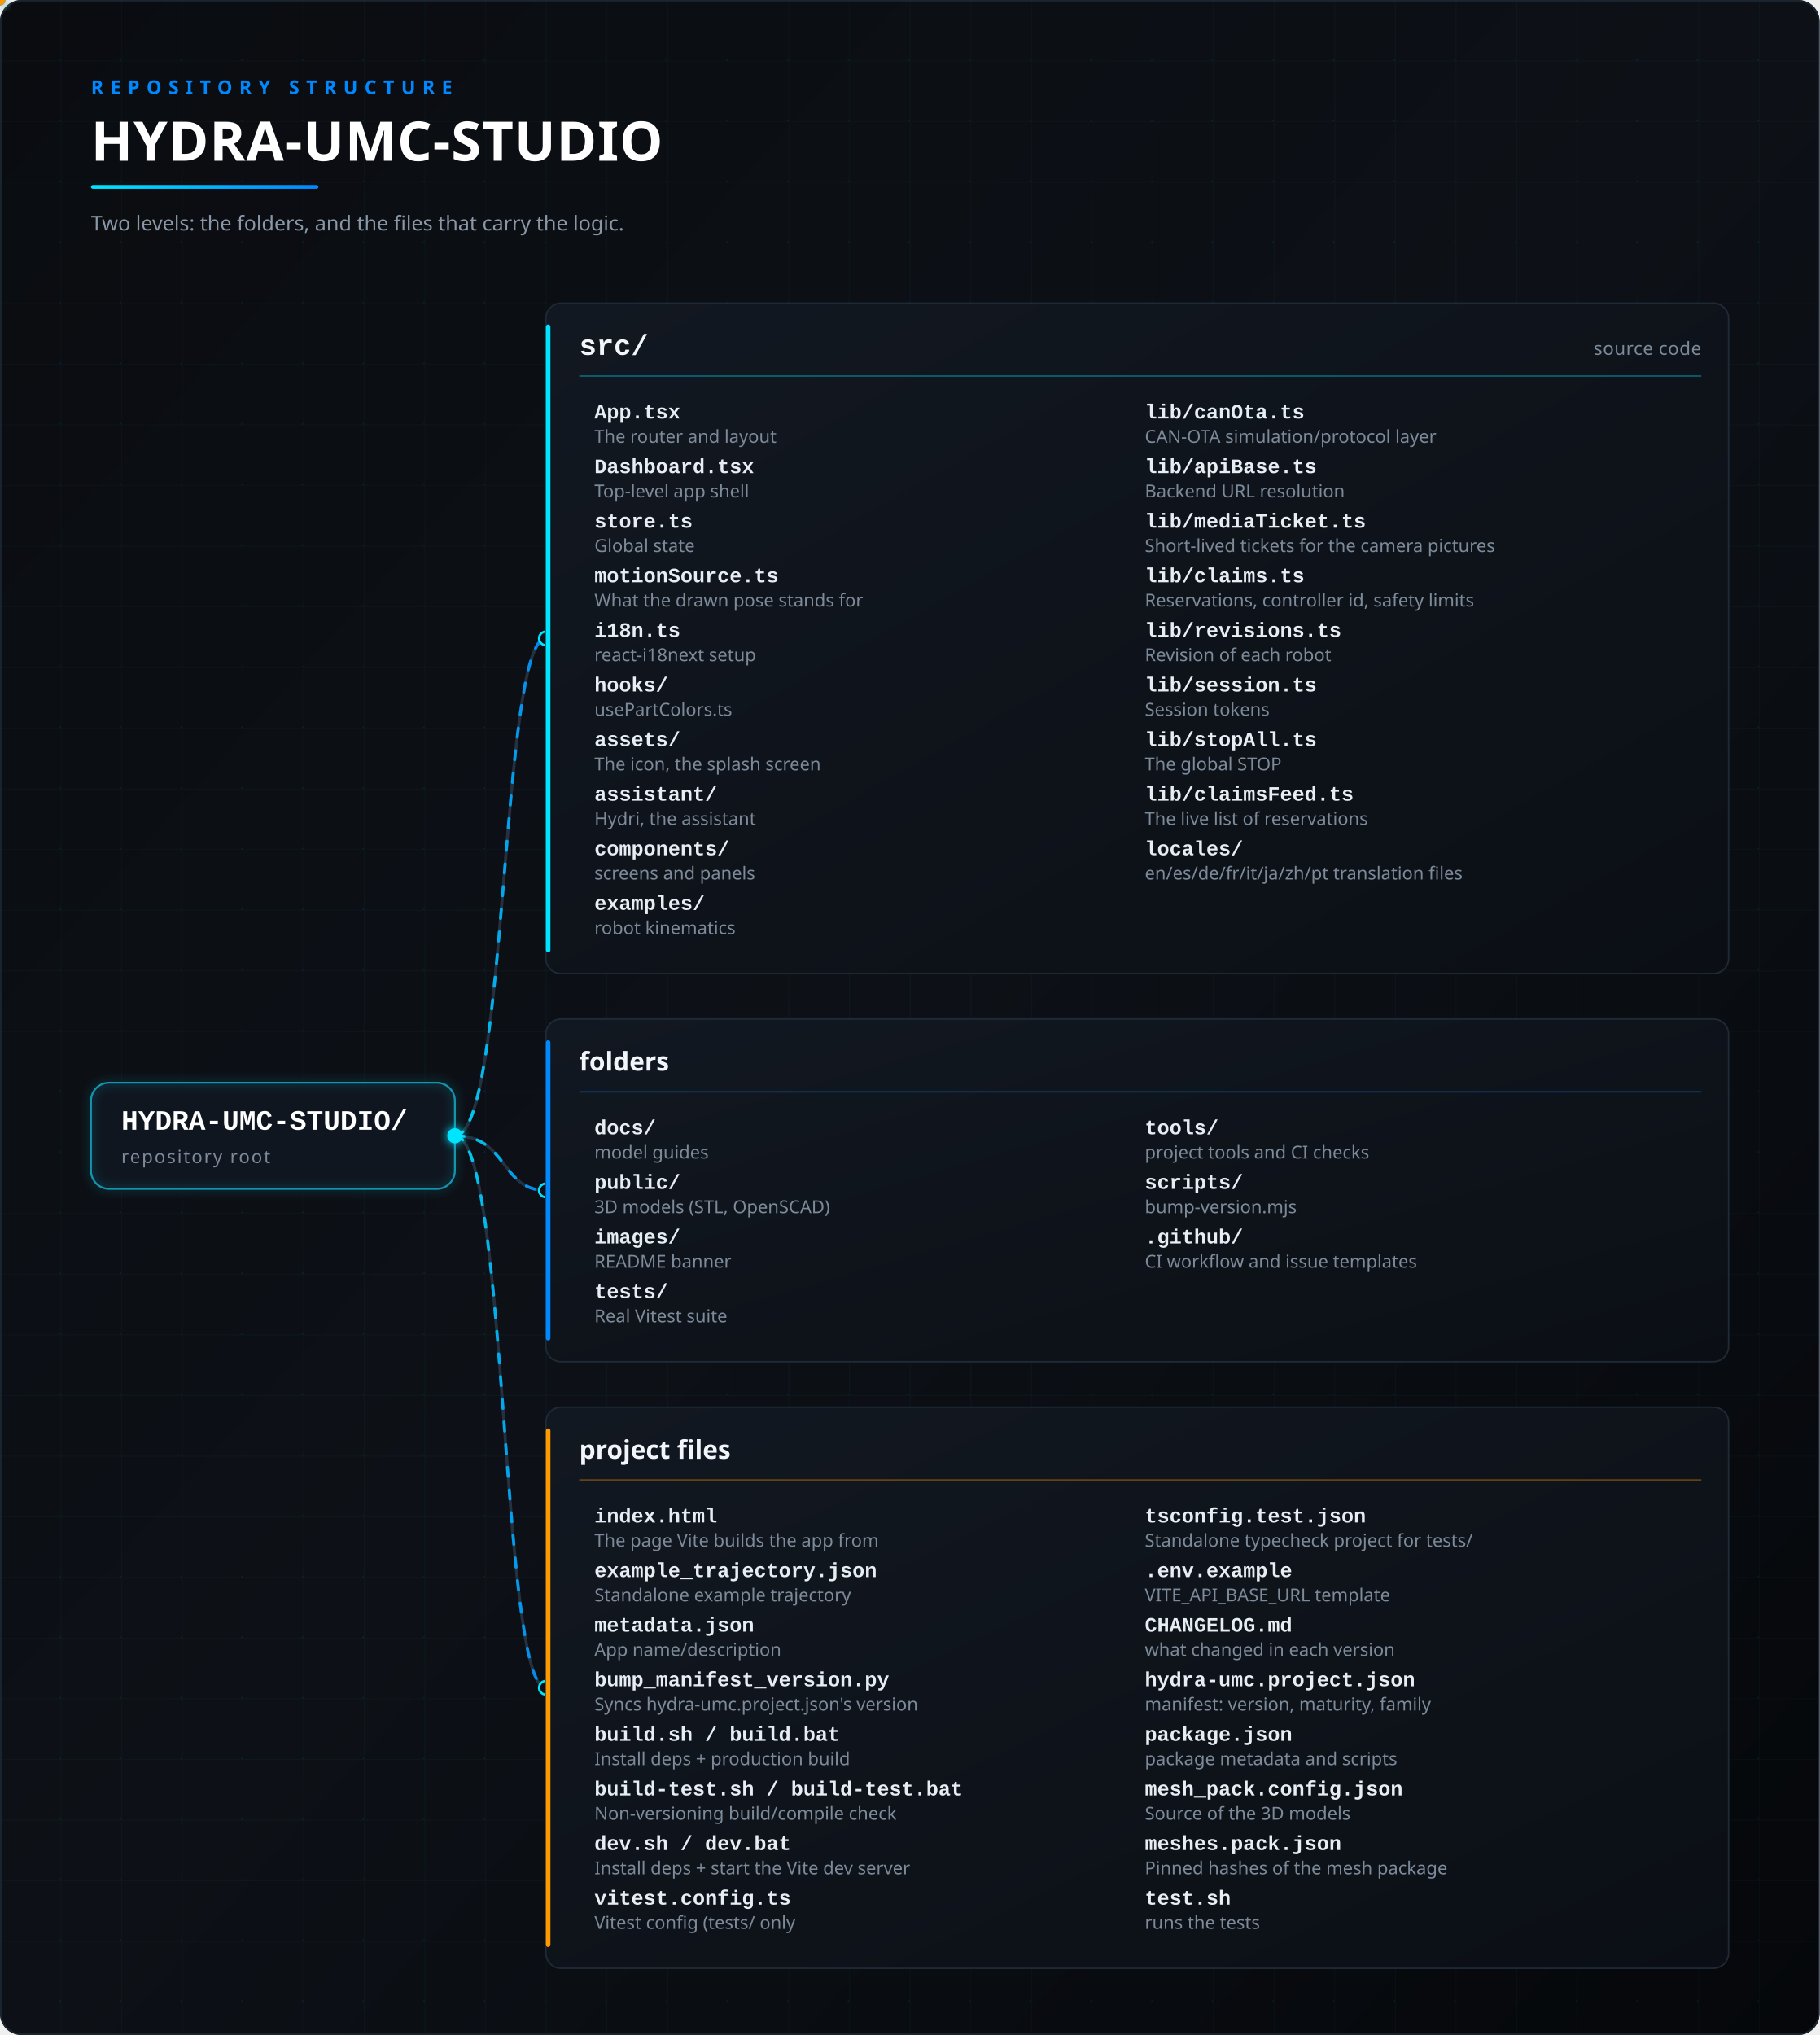
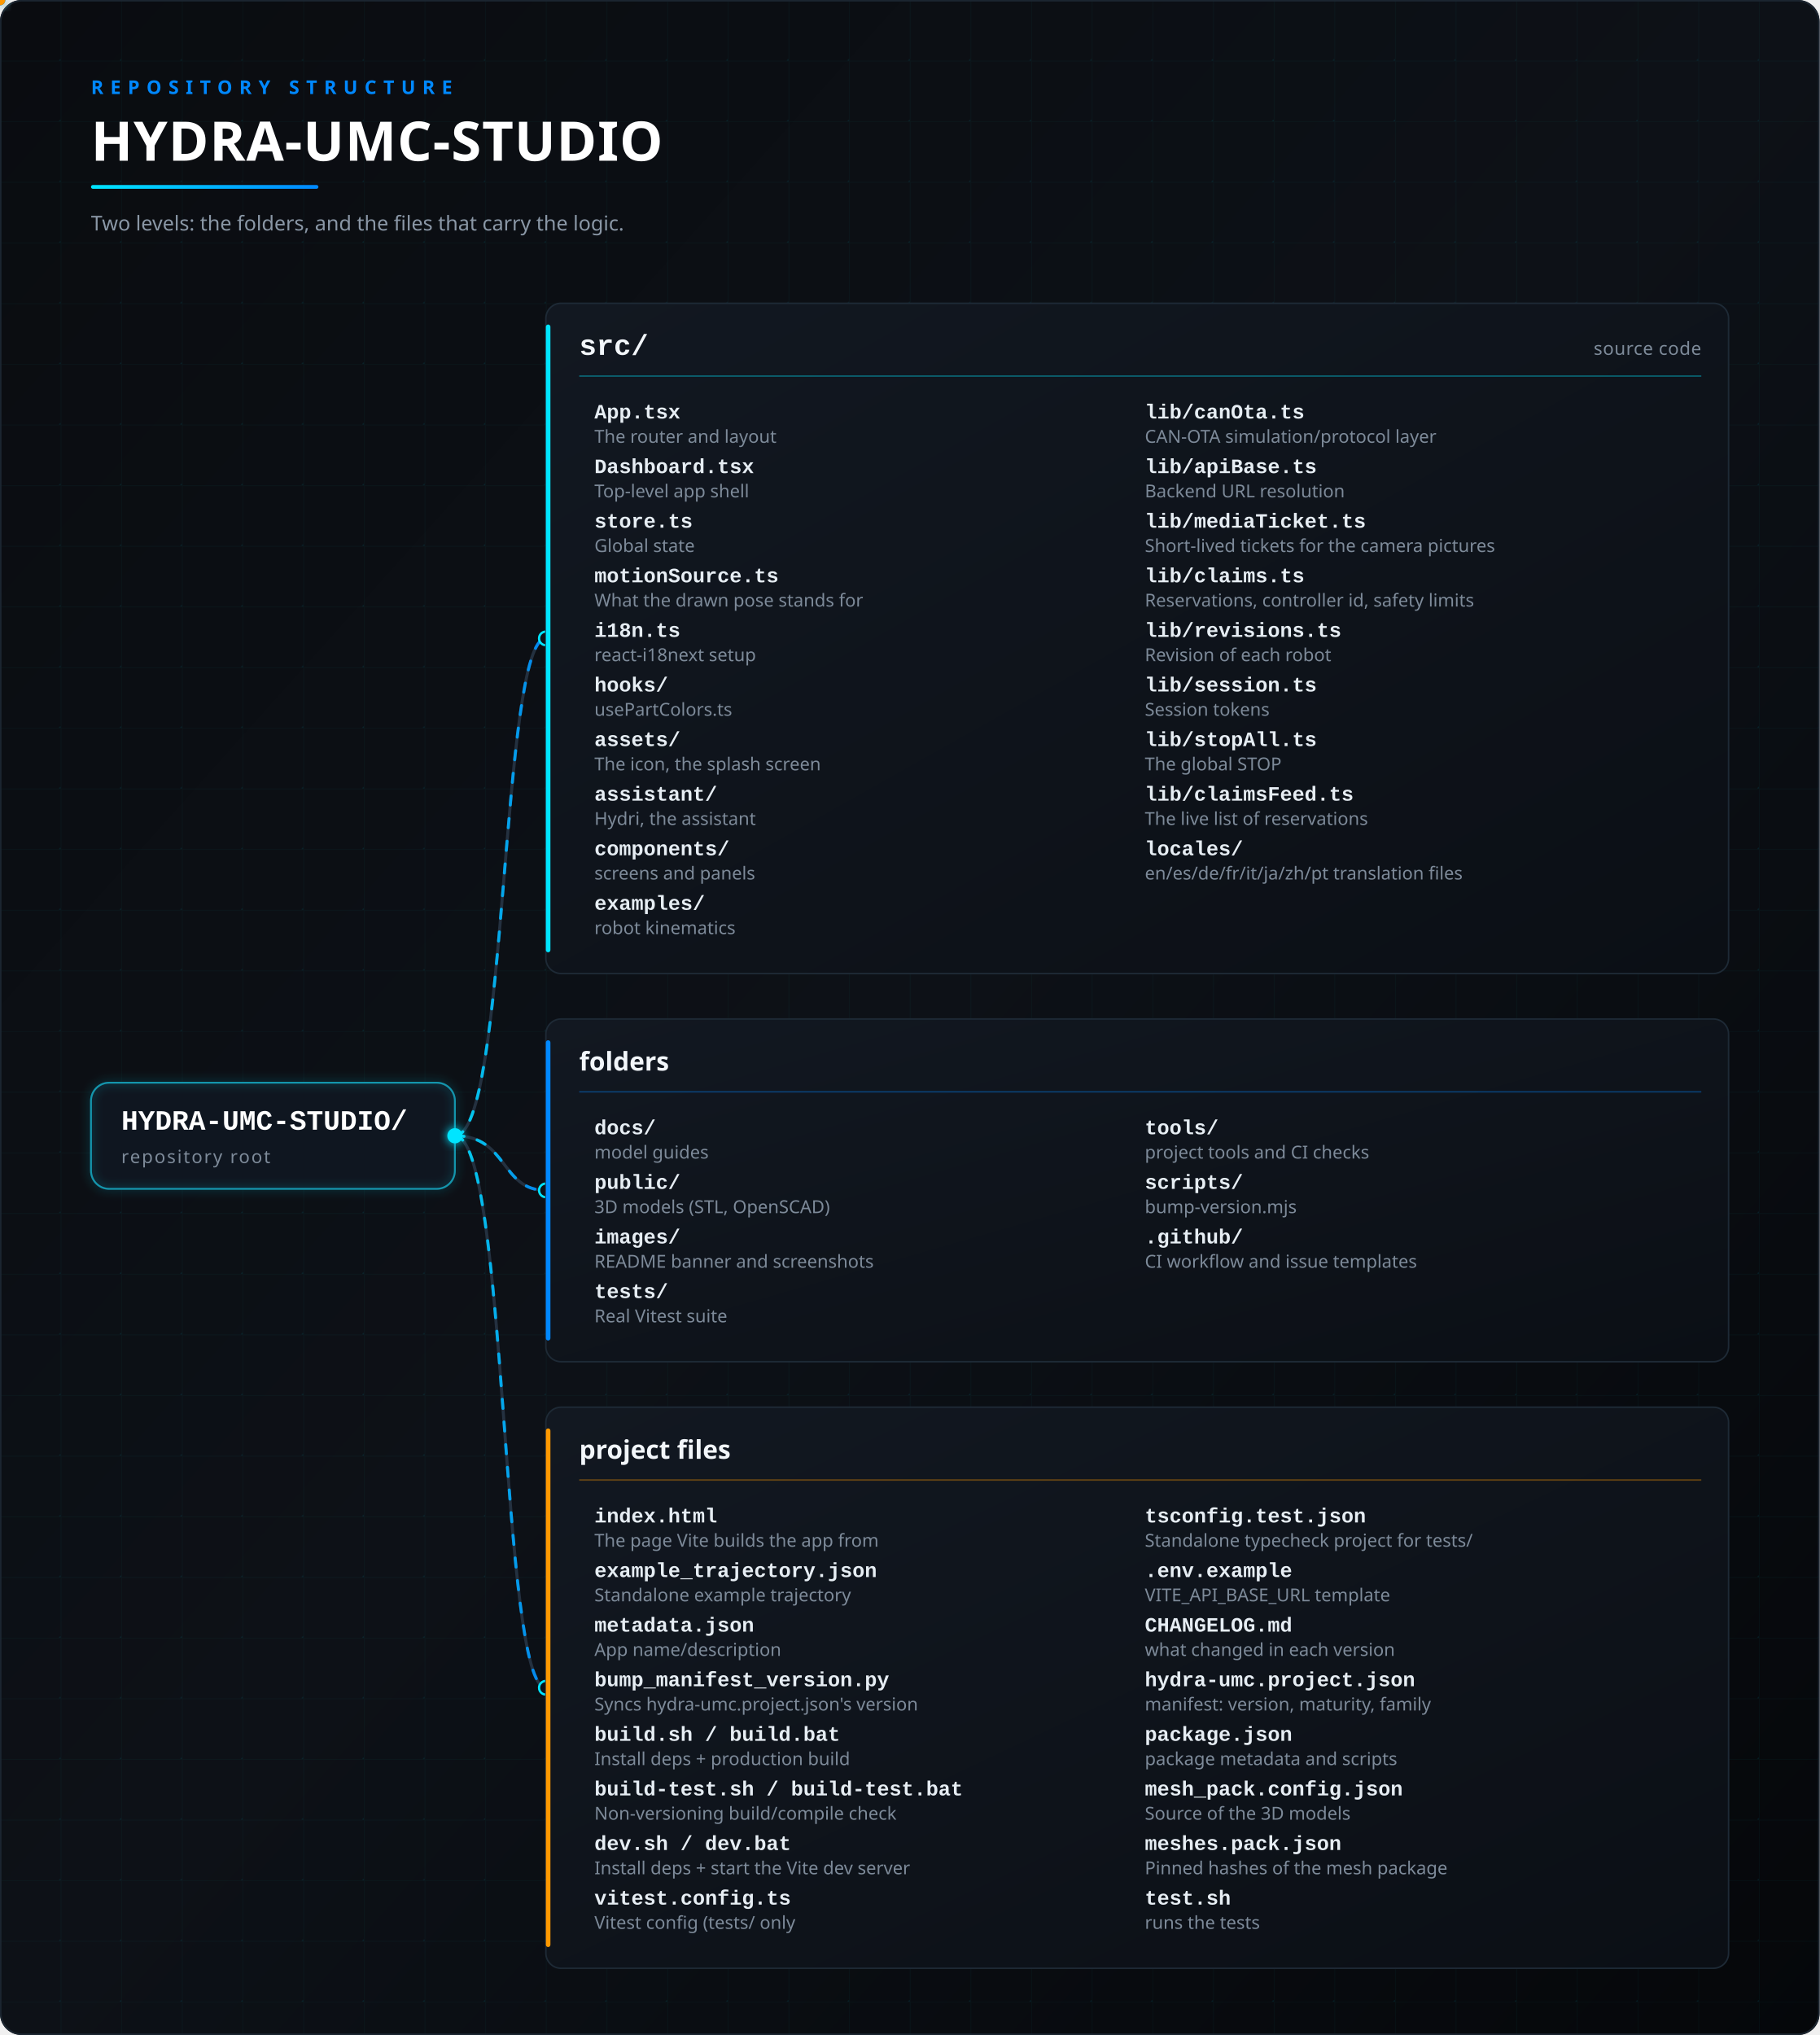
<svg xmlns="http://www.w3.org/2000/svg" viewBox="0 0 1200 1342" width="100%" role="img" aria-labelledby="t d">
  <defs>
    <linearGradient id="bg" x1="0" y1="0" x2="1" y2="1">
      <stop offset="0" stop-color="#0A0C10" />
      <stop offset="0.5" stop-color="#0D1117" />
      <stop offset="1" stop-color="#05070A" />
    </linearGradient>
    <linearGradient id="card" x1="0" y1="0" x2="1" y2="1">
      <stop offset="0" stop-color="#121821" />
      <stop offset="1" stop-color="#0B0F15" />
    </linearGradient>
    <linearGradient id="line" x1="0" y1="0" x2="1" y2="0">
      <stop offset="0" stop-color="#00E5FF" />
      <stop offset="1" stop-color="#0088FF" />
    </linearGradient>
    <filter id="glow" x="-50%" y="-50%" width="200%" height="200%">
      <feGaussianBlur stdDeviation="3" result="b" />
      <feMerge>
        <feMergeNode in="b" />
        <feMergeNode in="SourceGraphic" />
      </feMerge>
    </filter>
    <pattern id="grid" width="40" height="40" patternUnits="userSpaceOnUse">
      <path d="M40 0H0V40" fill="none" stroke="#00E5FF" stroke-opacity="0.035" />
      <circle cx="40" cy="40" r="1" fill="#00E5FF" fill-opacity="0.09" />
    </pattern>
  </defs>
  <rect width="1200" height="1342" rx="14" fill="url(#bg)" />
  <rect width="1200" height="1342" rx="14" fill="url(#grid)" />
  <rect x="0.5" y="0.5" width="1199" height="1341" rx="14" fill="none" stroke="#1B2530" />
  <text x="60" y="62" font-family="'Segoe UI','Noto Sans','Noto Sans CJK SC','Microsoft YaHei','Yu Gothic','Helvetica Neue',Helvetica,Arial,sans-serif" font-size="12.5" font-weight="600" fill="#0088FF" text-anchor="start" letter-spacing="4.5">REPOSITORY STRUCTURE</text>
  <text x="60" y="106" font-family="'Segoe UI','Noto Sans','Noto Sans CJK SC','Microsoft YaHei','Yu Gothic','Helvetica Neue',Helvetica,Arial,sans-serif" font-size="36" font-weight="700" fill="#FFFFFF" text-anchor="start" letter-spacing="0.5">HYDRA-UMC-STUDIO</text>
  <rect x="60" y="122" width="150" height="2.5" rx="1.25" fill="url(#line)">
    <animate attributeName="width" values="40;150;150" keyTimes="0;0.4;1" dur="3s" repeatCount="indefinite" />
  </rect>
  <text x="60" y="152" font-family="'Segoe UI','Noto Sans','Noto Sans CJK SC','Microsoft YaHei','Yu Gothic','Helvetica Neue',Helvetica,Arial,sans-serif" font-size="13.5" font-weight="400" fill="#8A97A6" text-anchor="start">Two levels: the folders, and the files that carry the logic.</text>
  <path id="c0" d="M300,749 C335,749 330,421 360,421" fill="none" stroke="#243140" stroke-width="2" />
  <path d="M300,749 C335,749 330,421 360,421" fill="none" stroke="url(#line)" stroke-width="2" stroke-linecap="round" stroke-dasharray="6 9" opacity="0.9">
    <animate attributeName="stroke-dashoffset" from="0" to="-30" dur="1.6s" repeatCount="indefinite" />
  </path>
  <circle cx="360" cy="421" r="4.5" fill="#0D1117" stroke="#00E5FF" stroke-width="1.5" />
  <path id="c1" d="M300,749 C335,749 330,785 360,785" fill="none" stroke="#243140" stroke-width="2" />
  <path d="M300,749 C335,749 330,785 360,785" fill="none" stroke="url(#line)" stroke-width="2" stroke-linecap="round" stroke-dasharray="6 9" opacity="0.9">
    <animate attributeName="stroke-dashoffset" from="0" to="-30" dur="1.6s" repeatCount="indefinite" />
  </path>
  <circle cx="360" cy="785" r="4.5" fill="#0D1117" stroke="#00E5FF" stroke-width="1.5" />
  <path id="c2" d="M300,749 C335,749 330,1113 360,1113" fill="none" stroke="#243140" stroke-width="2" />
  <path d="M300,749 C335,749 330,1113 360,1113" fill="none" stroke="url(#line)" stroke-width="2" stroke-linecap="round" stroke-dasharray="6 9" opacity="0.9">
    <animate attributeName="stroke-dashoffset" from="0" to="-30" dur="1.6s" repeatCount="indefinite" />
  </path>
  <circle cx="360" cy="1113" r="4.5" fill="#0D1117" stroke="#00E5FF" stroke-width="1.5" />
  <circle r="3.5" fill="#00E5FF" filter="url(#glow)">
    <animateMotion dur="3.4s" repeatCount="indefinite">
      <mpath href="#c0" />
    </animateMotion>
  </circle>
  <circle r="3.5" fill="#0088FF" filter="url(#glow)">
    <animateMotion dur="4.2s" repeatCount="indefinite">
      <mpath href="#c1" />
    </animateMotion>
  </circle>
  <circle r="3.5" fill="#FF9900" filter="url(#glow)">
    <animateMotion dur="5.0s" repeatCount="indefinite">
      <mpath href="#c2" />
    </animateMotion>
  </circle>
  <rect x="60" y="714" width="240" height="70" rx="12" fill="#0F1620" stroke="#2A3A4C" stroke-width="1.2" />
  <rect x="60" y="714" width="240" height="70" rx="12" fill="none" stroke="#00E5FF" stroke-opacity="0.5" stroke-width="1.2" filter="url(#glow)">
    <animate attributeName="stroke-opacity" values="0.15;0.6;0.15" dur="3.6s" repeatCount="indefinite" />
  </rect>
  <text x="80" y="745" font-family="'JetBrains Mono','Cascadia Code','SFMono-Regular',Consolas,'Liberation Mono',monospace" font-size="18.5" font-weight="700" fill="#FFFFFF" text-anchor="start">HYDRA-UMC-STUDIO/</text>
  <text x="80" y="767" font-family="'Segoe UI','Noto Sans','Noto Sans CJK SC','Microsoft YaHei','Yu Gothic','Helvetica Neue',Helvetica,Arial,sans-serif" font-size="12" font-weight="400" fill="#7D8A99" text-anchor="start" letter-spacing="1">repository root</text>
  <circle cx="300" cy="749" r="5" fill="#00E5FF" filter="url(#glow)" />
  <rect x="360" y="200" width="780" height="442" rx="10" fill="url(#card)" stroke="#1E2A36" stroke-width="1" />
  <rect x="360" y="214" width="3" height="414" rx="1.5" fill="#00E5FF">
    <animate attributeName="opacity" values="0.55;1;0.55" dur="4s" begin="0s" repeatCount="indefinite" />
  </rect>
  <text x="382" y="234" font-family="'JetBrains Mono','Cascadia Code','SFMono-Regular',Consolas,'Liberation Mono',monospace" font-size="19" font-weight="700" fill="#F2F6FA" text-anchor="start">src/</text>
  <text x="1122" y="234" font-family="'Segoe UI','Noto Sans','Noto Sans CJK SC','Microsoft YaHei','Yu Gothic','Helvetica Neue',Helvetica,Arial,sans-serif" font-size="12" font-weight="400" fill="#7D8A99" text-anchor="end" letter-spacing="0.3">source code</text>
  <line x1="382" y1="248" x2="1122" y2="248" stroke="#00E5FF" stroke-opacity="0.35" stroke-width="1" />
  <text x="392" y="276" font-family="'JetBrains Mono','Cascadia Code','SFMono-Regular',Consolas,'Liberation Mono',monospace" font-size="13.5" font-weight="600" fill="#E6EDF3" text-anchor="start">App.tsx</text>
  <text x="392" y="292" font-family="'Segoe UI','Noto Sans','Noto Sans CJK SC','Microsoft YaHei','Yu Gothic','Helvetica Neue',Helvetica,Arial,sans-serif" font-size="11.8" font-weight="400" fill="#7D8A99" text-anchor="start">The router and layout</text>
  <text x="392" y="312" font-family="'JetBrains Mono','Cascadia Code','SFMono-Regular',Consolas,'Liberation Mono',monospace" font-size="13.5" font-weight="600" fill="#E6EDF3" text-anchor="start">Dashboard.tsx</text>
  <text x="392" y="328" font-family="'Segoe UI','Noto Sans','Noto Sans CJK SC','Microsoft YaHei','Yu Gothic','Helvetica Neue',Helvetica,Arial,sans-serif" font-size="11.8" font-weight="400" fill="#7D8A99" text-anchor="start">Top-level app shell</text>
  <text x="392" y="348" font-family="'JetBrains Mono','Cascadia Code','SFMono-Regular',Consolas,'Liberation Mono',monospace" font-size="13.5" font-weight="600" fill="#E6EDF3" text-anchor="start">store.ts</text>
  <text x="392" y="364" font-family="'Segoe UI','Noto Sans','Noto Sans CJK SC','Microsoft YaHei','Yu Gothic','Helvetica Neue',Helvetica,Arial,sans-serif" font-size="11.8" font-weight="400" fill="#7D8A99" text-anchor="start">Global state</text>
  <text x="392" y="384" font-family="'JetBrains Mono','Cascadia Code','SFMono-Regular',Consolas,'Liberation Mono',monospace" font-size="13.5" font-weight="600" fill="#E6EDF3" text-anchor="start">motionSource.ts</text>
  <text x="392" y="400" font-family="'Segoe UI','Noto Sans','Noto Sans CJK SC','Microsoft YaHei','Yu Gothic','Helvetica Neue',Helvetica,Arial,sans-serif" font-size="11.8" font-weight="400" fill="#7D8A99" text-anchor="start">What the drawn pose stands for</text>
  <text x="392" y="420" font-family="'JetBrains Mono','Cascadia Code','SFMono-Regular',Consolas,'Liberation Mono',monospace" font-size="13.5" font-weight="600" fill="#E6EDF3" text-anchor="start">i18n.ts</text>
  <text x="392" y="436" font-family="'Segoe UI','Noto Sans','Noto Sans CJK SC','Microsoft YaHei','Yu Gothic','Helvetica Neue',Helvetica,Arial,sans-serif" font-size="11.8" font-weight="400" fill="#7D8A99" text-anchor="start">react-i18next setup</text>
  <text x="392" y="456" font-family="'JetBrains Mono','Cascadia Code','SFMono-Regular',Consolas,'Liberation Mono',monospace" font-size="13.5" font-weight="600" fill="#E6EDF3" text-anchor="start">hooks/</text>
  <text x="392" y="472" font-family="'Segoe UI','Noto Sans','Noto Sans CJK SC','Microsoft YaHei','Yu Gothic','Helvetica Neue',Helvetica,Arial,sans-serif" font-size="11.8" font-weight="400" fill="#7D8A99" text-anchor="start">usePartColors.ts</text>
  <text x="392" y="492" font-family="'JetBrains Mono','Cascadia Code','SFMono-Regular',Consolas,'Liberation Mono',monospace" font-size="13.5" font-weight="600" fill="#E6EDF3" text-anchor="start">assets/</text>
  <text x="392" y="508" font-family="'Segoe UI','Noto Sans','Noto Sans CJK SC','Microsoft YaHei','Yu Gothic','Helvetica Neue',Helvetica,Arial,sans-serif" font-size="11.8" font-weight="400" fill="#7D8A99" text-anchor="start">The icon, the splash screen</text>
  <text x="392" y="528" font-family="'JetBrains Mono','Cascadia Code','SFMono-Regular',Consolas,'Liberation Mono',monospace" font-size="13.5" font-weight="600" fill="#E6EDF3" text-anchor="start">assistant/</text>
  <text x="392" y="544" font-family="'Segoe UI','Noto Sans','Noto Sans CJK SC','Microsoft YaHei','Yu Gothic','Helvetica Neue',Helvetica,Arial,sans-serif" font-size="11.8" font-weight="400" fill="#7D8A99" text-anchor="start">Hydri, the assistant</text>
  <text x="392" y="564" font-family="'JetBrains Mono','Cascadia Code','SFMono-Regular',Consolas,'Liberation Mono',monospace" font-size="13.5" font-weight="600" fill="#E6EDF3" text-anchor="start">components/</text>
  <text x="392" y="580" font-family="'Segoe UI','Noto Sans','Noto Sans CJK SC','Microsoft YaHei','Yu Gothic','Helvetica Neue',Helvetica,Arial,sans-serif" font-size="11.8" font-weight="400" fill="#7D8A99" text-anchor="start">screens and panels</text>
  <text x="392" y="600" font-family="'JetBrains Mono','Cascadia Code','SFMono-Regular',Consolas,'Liberation Mono',monospace" font-size="13.5" font-weight="600" fill="#E6EDF3" text-anchor="start">examples/</text>
  <text x="392" y="616" font-family="'Segoe UI','Noto Sans','Noto Sans CJK SC','Microsoft YaHei','Yu Gothic','Helvetica Neue',Helvetica,Arial,sans-serif" font-size="11.8" font-weight="400" fill="#7D8A99" text-anchor="start">robot kinematics</text>
  <text x="755" y="276" font-family="'JetBrains Mono','Cascadia Code','SFMono-Regular',Consolas,'Liberation Mono',monospace" font-size="13.5" font-weight="600" fill="#E6EDF3" text-anchor="start">lib/canOta.ts</text>
  <text x="755" y="292" font-family="'Segoe UI','Noto Sans','Noto Sans CJK SC','Microsoft YaHei','Yu Gothic','Helvetica Neue',Helvetica,Arial,sans-serif" font-size="11.8" font-weight="400" fill="#7D8A99" text-anchor="start">CAN-OTA simulation/protocol layer</text>
  <text x="755" y="312" font-family="'JetBrains Mono','Cascadia Code','SFMono-Regular',Consolas,'Liberation Mono',monospace" font-size="13.5" font-weight="600" fill="#E6EDF3" text-anchor="start">lib/apiBase.ts</text>
  <text x="755" y="328" font-family="'Segoe UI','Noto Sans','Noto Sans CJK SC','Microsoft YaHei','Yu Gothic','Helvetica Neue',Helvetica,Arial,sans-serif" font-size="11.8" font-weight="400" fill="#7D8A99" text-anchor="start">Backend URL resolution</text>
  <text x="755" y="348" font-family="'JetBrains Mono','Cascadia Code','SFMono-Regular',Consolas,'Liberation Mono',monospace" font-size="13.5" font-weight="600" fill="#E6EDF3" text-anchor="start">lib/mediaTicket.ts</text>
  <text x="755" y="364" font-family="'Segoe UI','Noto Sans','Noto Sans CJK SC','Microsoft YaHei','Yu Gothic','Helvetica Neue',Helvetica,Arial,sans-serif" font-size="11.8" font-weight="400" fill="#7D8A99" text-anchor="start">Short-lived tickets for the camera pictures</text>
  <text x="755" y="384" font-family="'JetBrains Mono','Cascadia Code','SFMono-Regular',Consolas,'Liberation Mono',monospace" font-size="13.5" font-weight="600" fill="#E6EDF3" text-anchor="start">lib/claims.ts</text>
  <text x="755" y="400" font-family="'Segoe UI','Noto Sans','Noto Sans CJK SC','Microsoft YaHei','Yu Gothic','Helvetica Neue',Helvetica,Arial,sans-serif" font-size="11.8" font-weight="400" fill="#7D8A99" text-anchor="start">Reservations, controller id, safety limits</text>
  <text x="755" y="420" font-family="'JetBrains Mono','Cascadia Code','SFMono-Regular',Consolas,'Liberation Mono',monospace" font-size="13.5" font-weight="600" fill="#E6EDF3" text-anchor="start">lib/revisions.ts</text>
  <text x="755" y="436" font-family="'Segoe UI','Noto Sans','Noto Sans CJK SC','Microsoft YaHei','Yu Gothic','Helvetica Neue',Helvetica,Arial,sans-serif" font-size="11.8" font-weight="400" fill="#7D8A99" text-anchor="start">Revision of each robot</text>
  <text x="755" y="456" font-family="'JetBrains Mono','Cascadia Code','SFMono-Regular',Consolas,'Liberation Mono',monospace" font-size="13.5" font-weight="600" fill="#E6EDF3" text-anchor="start">lib/session.ts</text>
  <text x="755" y="472" font-family="'Segoe UI','Noto Sans','Noto Sans CJK SC','Microsoft YaHei','Yu Gothic','Helvetica Neue',Helvetica,Arial,sans-serif" font-size="11.8" font-weight="400" fill="#7D8A99" text-anchor="start">Session tokens</text>
  <text x="755" y="492" font-family="'JetBrains Mono','Cascadia Code','SFMono-Regular',Consolas,'Liberation Mono',monospace" font-size="13.5" font-weight="600" fill="#E6EDF3" text-anchor="start">lib/stopAll.ts</text>
  <text x="755" y="508" font-family="'Segoe UI','Noto Sans','Noto Sans CJK SC','Microsoft YaHei','Yu Gothic','Helvetica Neue',Helvetica,Arial,sans-serif" font-size="11.8" font-weight="400" fill="#7D8A99" text-anchor="start">The global STOP</text>
  <text x="755" y="528" font-family="'JetBrains Mono','Cascadia Code','SFMono-Regular',Consolas,'Liberation Mono',monospace" font-size="13.5" font-weight="600" fill="#E6EDF3" text-anchor="start">lib/claimsFeed.ts</text>
  <text x="755" y="544" font-family="'Segoe UI','Noto Sans','Noto Sans CJK SC','Microsoft YaHei','Yu Gothic','Helvetica Neue',Helvetica,Arial,sans-serif" font-size="11.8" font-weight="400" fill="#7D8A99" text-anchor="start">The live list of reservations</text>
  <text x="755" y="564" font-family="'JetBrains Mono','Cascadia Code','SFMono-Regular',Consolas,'Liberation Mono',monospace" font-size="13.5" font-weight="600" fill="#E6EDF3" text-anchor="start">locales/</text>
  <text x="755" y="580" font-family="'Segoe UI','Noto Sans','Noto Sans CJK SC','Microsoft YaHei','Yu Gothic','Helvetica Neue',Helvetica,Arial,sans-serif" font-size="11.8" font-weight="400" fill="#7D8A99" text-anchor="start">en/es/de/fr/it/ja/zh/pt translation files</text>
  <rect x="360" y="672" width="780" height="226" rx="10" fill="url(#card)" stroke="#1E2A36" stroke-width="1" />
  <rect x="360" y="686" width="3" height="198" rx="1.5" fill="#0088FF">
    <animate attributeName="opacity" values="0.55;1;0.55" dur="4s" begin="0.6s" repeatCount="indefinite" />
  </rect>
  <text x="382" y="706" font-family="'Segoe UI','Noto Sans','Noto Sans CJK SC','Microsoft YaHei','Yu Gothic','Helvetica Neue',Helvetica,Arial,sans-serif" font-size="17" font-weight="700" fill="#F2F6FA" text-anchor="start">folders</text>
  <line x1="382" y1="720" x2="1122" y2="720" stroke="#0088FF" stroke-opacity="0.35" stroke-width="1" />
  <text x="392" y="748" font-family="'JetBrains Mono','Cascadia Code','SFMono-Regular',Consolas,'Liberation Mono',monospace" font-size="13.5" font-weight="600" fill="#E6EDF3" text-anchor="start">docs/</text>
  <text x="392" y="764" font-family="'Segoe UI','Noto Sans','Noto Sans CJK SC','Microsoft YaHei','Yu Gothic','Helvetica Neue',Helvetica,Arial,sans-serif" font-size="11.8" font-weight="400" fill="#7D8A99" text-anchor="start">model guides</text>
  <text x="392" y="784" font-family="'JetBrains Mono','Cascadia Code','SFMono-Regular',Consolas,'Liberation Mono',monospace" font-size="13.5" font-weight="600" fill="#E6EDF3" text-anchor="start">public/</text>
  <text x="392" y="800" font-family="'Segoe UI','Noto Sans','Noto Sans CJK SC','Microsoft YaHei','Yu Gothic','Helvetica Neue',Helvetica,Arial,sans-serif" font-size="11.8" font-weight="400" fill="#7D8A99" text-anchor="start">3D models (STL, OpenSCAD)</text>
  <text x="392" y="820" font-family="'JetBrains Mono','Cascadia Code','SFMono-Regular',Consolas,'Liberation Mono',monospace" font-size="13.5" font-weight="600" fill="#E6EDF3" text-anchor="start">images/</text>
-   <text x="392" y="836" font-family="'Segoe UI','Noto Sans','Noto Sans CJK SC','Microsoft YaHei','Yu Gothic','Helvetica Neue',Helvetica,Arial,sans-serif" font-size="11.8" font-weight="400" fill="#7D8A99" text-anchor="start">README banner</text>
+   <text x="392" y="836" font-family="'Segoe UI','Noto Sans','Noto Sans CJK SC','Microsoft YaHei','Yu Gothic','Helvetica Neue',Helvetica,Arial,sans-serif" font-size="11.8" font-weight="400" fill="#7D8A99" text-anchor="start">README banner and screenshots</text>
  <text x="392" y="856" font-family="'JetBrains Mono','Cascadia Code','SFMono-Regular',Consolas,'Liberation Mono',monospace" font-size="13.5" font-weight="600" fill="#E6EDF3" text-anchor="start">tests/</text>
  <text x="392" y="872" font-family="'Segoe UI','Noto Sans','Noto Sans CJK SC','Microsoft YaHei','Yu Gothic','Helvetica Neue',Helvetica,Arial,sans-serif" font-size="11.8" font-weight="400" fill="#7D8A99" text-anchor="start">Real Vitest suite</text>
  <text x="755" y="748" font-family="'JetBrains Mono','Cascadia Code','SFMono-Regular',Consolas,'Liberation Mono',monospace" font-size="13.5" font-weight="600" fill="#E6EDF3" text-anchor="start">tools/</text>
  <text x="755" y="764" font-family="'Segoe UI','Noto Sans','Noto Sans CJK SC','Microsoft YaHei','Yu Gothic','Helvetica Neue',Helvetica,Arial,sans-serif" font-size="11.8" font-weight="400" fill="#7D8A99" text-anchor="start">project tools and CI checks</text>
  <text x="755" y="784" font-family="'JetBrains Mono','Cascadia Code','SFMono-Regular',Consolas,'Liberation Mono',monospace" font-size="13.5" font-weight="600" fill="#E6EDF3" text-anchor="start">scripts/</text>
  <text x="755" y="800" font-family="'Segoe UI','Noto Sans','Noto Sans CJK SC','Microsoft YaHei','Yu Gothic','Helvetica Neue',Helvetica,Arial,sans-serif" font-size="11.8" font-weight="400" fill="#7D8A99" text-anchor="start">bump-version.mjs</text>
  <text x="755" y="820" font-family="'JetBrains Mono','Cascadia Code','SFMono-Regular',Consolas,'Liberation Mono',monospace" font-size="13.5" font-weight="600" fill="#E6EDF3" text-anchor="start">.github/</text>
  <text x="755" y="836" font-family="'Segoe UI','Noto Sans','Noto Sans CJK SC','Microsoft YaHei','Yu Gothic','Helvetica Neue',Helvetica,Arial,sans-serif" font-size="11.8" font-weight="400" fill="#7D8A99" text-anchor="start">CI workflow and issue templates</text>
  <rect x="360" y="928" width="780" height="370" rx="10" fill="url(#card)" stroke="#1E2A36" stroke-width="1" />
  <rect x="360" y="942" width="3" height="342" rx="1.5" fill="#FF9900">
    <animate attributeName="opacity" values="0.55;1;0.55" dur="4s" begin="1.2s" repeatCount="indefinite" />
  </rect>
  <text x="382" y="962" font-family="'Segoe UI','Noto Sans','Noto Sans CJK SC','Microsoft YaHei','Yu Gothic','Helvetica Neue',Helvetica,Arial,sans-serif" font-size="17" font-weight="700" fill="#F2F6FA" text-anchor="start">project files</text>
  <line x1="382" y1="976" x2="1122" y2="976" stroke="#FF9900" stroke-opacity="0.35" stroke-width="1" />
  <text x="392" y="1004" font-family="'JetBrains Mono','Cascadia Code','SFMono-Regular',Consolas,'Liberation Mono',monospace" font-size="13.5" font-weight="600" fill="#E6EDF3" text-anchor="start">index.html</text>
  <text x="392" y="1020" font-family="'Segoe UI','Noto Sans','Noto Sans CJK SC','Microsoft YaHei','Yu Gothic','Helvetica Neue',Helvetica,Arial,sans-serif" font-size="11.8" font-weight="400" fill="#7D8A99" text-anchor="start">The page Vite builds the app from</text>
  <text x="392" y="1040" font-family="'JetBrains Mono','Cascadia Code','SFMono-Regular',Consolas,'Liberation Mono',monospace" font-size="13.5" font-weight="600" fill="#E6EDF3" text-anchor="start">example_trajectory.json</text>
  <text x="392" y="1056" font-family="'Segoe UI','Noto Sans','Noto Sans CJK SC','Microsoft YaHei','Yu Gothic','Helvetica Neue',Helvetica,Arial,sans-serif" font-size="11.8" font-weight="400" fill="#7D8A99" text-anchor="start">Standalone example trajectory</text>
  <text x="392" y="1076" font-family="'JetBrains Mono','Cascadia Code','SFMono-Regular',Consolas,'Liberation Mono',monospace" font-size="13.5" font-weight="600" fill="#E6EDF3" text-anchor="start">metadata.json</text>
  <text x="392" y="1092" font-family="'Segoe UI','Noto Sans','Noto Sans CJK SC','Microsoft YaHei','Yu Gothic','Helvetica Neue',Helvetica,Arial,sans-serif" font-size="11.8" font-weight="400" fill="#7D8A99" text-anchor="start">App name/description</text>
  <text x="392" y="1112" font-family="'JetBrains Mono','Cascadia Code','SFMono-Regular',Consolas,'Liberation Mono',monospace" font-size="13.5" font-weight="600" fill="#E6EDF3" text-anchor="start">bump_manifest_version.py</text>
  <text x="392" y="1128" font-family="'Segoe UI','Noto Sans','Noto Sans CJK SC','Microsoft YaHei','Yu Gothic','Helvetica Neue',Helvetica,Arial,sans-serif" font-size="11.8" font-weight="400" fill="#7D8A99" text-anchor="start">Syncs hydra-umc.project.json's version</text>
  <text x="392" y="1148" font-family="'JetBrains Mono','Cascadia Code','SFMono-Regular',Consolas,'Liberation Mono',monospace" font-size="13.5" font-weight="600" fill="#E6EDF3" text-anchor="start">build.sh / build.bat</text>
  <text x="392" y="1164" font-family="'Segoe UI','Noto Sans','Noto Sans CJK SC','Microsoft YaHei','Yu Gothic','Helvetica Neue',Helvetica,Arial,sans-serif" font-size="11.8" font-weight="400" fill="#7D8A99" text-anchor="start">Install deps + production build</text>
  <text x="392" y="1184" font-family="'JetBrains Mono','Cascadia Code','SFMono-Regular',Consolas,'Liberation Mono',monospace" font-size="13.5" font-weight="600" fill="#E6EDF3" text-anchor="start">build-test.sh / build-test.bat</text>
  <text x="392" y="1200" font-family="'Segoe UI','Noto Sans','Noto Sans CJK SC','Microsoft YaHei','Yu Gothic','Helvetica Neue',Helvetica,Arial,sans-serif" font-size="11.8" font-weight="400" fill="#7D8A99" text-anchor="start">Non-versioning build/compile check</text>
  <text x="392" y="1220" font-family="'JetBrains Mono','Cascadia Code','SFMono-Regular',Consolas,'Liberation Mono',monospace" font-size="13.5" font-weight="600" fill="#E6EDF3" text-anchor="start">dev.sh / dev.bat</text>
  <text x="392" y="1236" font-family="'Segoe UI','Noto Sans','Noto Sans CJK SC','Microsoft YaHei','Yu Gothic','Helvetica Neue',Helvetica,Arial,sans-serif" font-size="11.8" font-weight="400" fill="#7D8A99" text-anchor="start">Install deps + start the Vite dev server</text>
  <text x="392" y="1256" font-family="'JetBrains Mono','Cascadia Code','SFMono-Regular',Consolas,'Liberation Mono',monospace" font-size="13.5" font-weight="600" fill="#E6EDF3" text-anchor="start">vitest.config.ts</text>
  <text x="392" y="1272" font-family="'Segoe UI','Noto Sans','Noto Sans CJK SC','Microsoft YaHei','Yu Gothic','Helvetica Neue',Helvetica,Arial,sans-serif" font-size="11.8" font-weight="400" fill="#7D8A99" text-anchor="start">Vitest config (tests/ only</text>
  <text x="755" y="1004" font-family="'JetBrains Mono','Cascadia Code','SFMono-Regular',Consolas,'Liberation Mono',monospace" font-size="13.5" font-weight="600" fill="#E6EDF3" text-anchor="start">tsconfig.test.json</text>
  <text x="755" y="1020" font-family="'Segoe UI','Noto Sans','Noto Sans CJK SC','Microsoft YaHei','Yu Gothic','Helvetica Neue',Helvetica,Arial,sans-serif" font-size="11.8" font-weight="400" fill="#7D8A99" text-anchor="start">Standalone typecheck project for tests/</text>
  <text x="755" y="1040" font-family="'JetBrains Mono','Cascadia Code','SFMono-Regular',Consolas,'Liberation Mono',monospace" font-size="13.5" font-weight="600" fill="#E6EDF3" text-anchor="start">.env.example</text>
  <text x="755" y="1056" font-family="'Segoe UI','Noto Sans','Noto Sans CJK SC','Microsoft YaHei','Yu Gothic','Helvetica Neue',Helvetica,Arial,sans-serif" font-size="11.8" font-weight="400" fill="#7D8A99" text-anchor="start">VITE_API_BASE_URL template</text>
  <text x="755" y="1076" font-family="'JetBrains Mono','Cascadia Code','SFMono-Regular',Consolas,'Liberation Mono',monospace" font-size="13.5" font-weight="600" fill="#E6EDF3" text-anchor="start">CHANGELOG.md</text>
  <text x="755" y="1092" font-family="'Segoe UI','Noto Sans','Noto Sans CJK SC','Microsoft YaHei','Yu Gothic','Helvetica Neue',Helvetica,Arial,sans-serif" font-size="11.8" font-weight="400" fill="#7D8A99" text-anchor="start">what changed in each version</text>
  <text x="755" y="1112" font-family="'JetBrains Mono','Cascadia Code','SFMono-Regular',Consolas,'Liberation Mono',monospace" font-size="13.5" font-weight="600" fill="#E6EDF3" text-anchor="start">hydra-umc.project.json</text>
  <text x="755" y="1128" font-family="'Segoe UI','Noto Sans','Noto Sans CJK SC','Microsoft YaHei','Yu Gothic','Helvetica Neue',Helvetica,Arial,sans-serif" font-size="11.8" font-weight="400" fill="#7D8A99" text-anchor="start">manifest: version, maturity, family</text>
  <text x="755" y="1148" font-family="'JetBrains Mono','Cascadia Code','SFMono-Regular',Consolas,'Liberation Mono',monospace" font-size="13.5" font-weight="600" fill="#E6EDF3" text-anchor="start">package.json</text>
  <text x="755" y="1164" font-family="'Segoe UI','Noto Sans','Noto Sans CJK SC','Microsoft YaHei','Yu Gothic','Helvetica Neue',Helvetica,Arial,sans-serif" font-size="11.8" font-weight="400" fill="#7D8A99" text-anchor="start">package metadata and scripts</text>
  <text x="755" y="1184" font-family="'JetBrains Mono','Cascadia Code','SFMono-Regular',Consolas,'Liberation Mono',monospace" font-size="13.5" font-weight="600" fill="#E6EDF3" text-anchor="start">mesh_pack.config.json</text>
  <text x="755" y="1200" font-family="'Segoe UI','Noto Sans','Noto Sans CJK SC','Microsoft YaHei','Yu Gothic','Helvetica Neue',Helvetica,Arial,sans-serif" font-size="11.8" font-weight="400" fill="#7D8A99" text-anchor="start">Source of the 3D models</text>
  <text x="755" y="1220" font-family="'JetBrains Mono','Cascadia Code','SFMono-Regular',Consolas,'Liberation Mono',monospace" font-size="13.5" font-weight="600" fill="#E6EDF3" text-anchor="start">meshes.pack.json</text>
  <text x="755" y="1236" font-family="'Segoe UI','Noto Sans','Noto Sans CJK SC','Microsoft YaHei','Yu Gothic','Helvetica Neue',Helvetica,Arial,sans-serif" font-size="11.8" font-weight="400" fill="#7D8A99" text-anchor="start">Pinned hashes of the mesh package</text>
  <text x="755" y="1256" font-family="'JetBrains Mono','Cascadia Code','SFMono-Regular',Consolas,'Liberation Mono',monospace" font-size="13.5" font-weight="600" fill="#E6EDF3" text-anchor="start">test.sh</text>
  <text x="755" y="1272" font-family="'Segoe UI','Noto Sans','Noto Sans CJK SC','Microsoft YaHei','Yu Gothic','Helvetica Neue',Helvetica,Arial,sans-serif" font-size="11.8" font-weight="400" fill="#7D8A99" text-anchor="start">runs the tests</text>
</svg>
